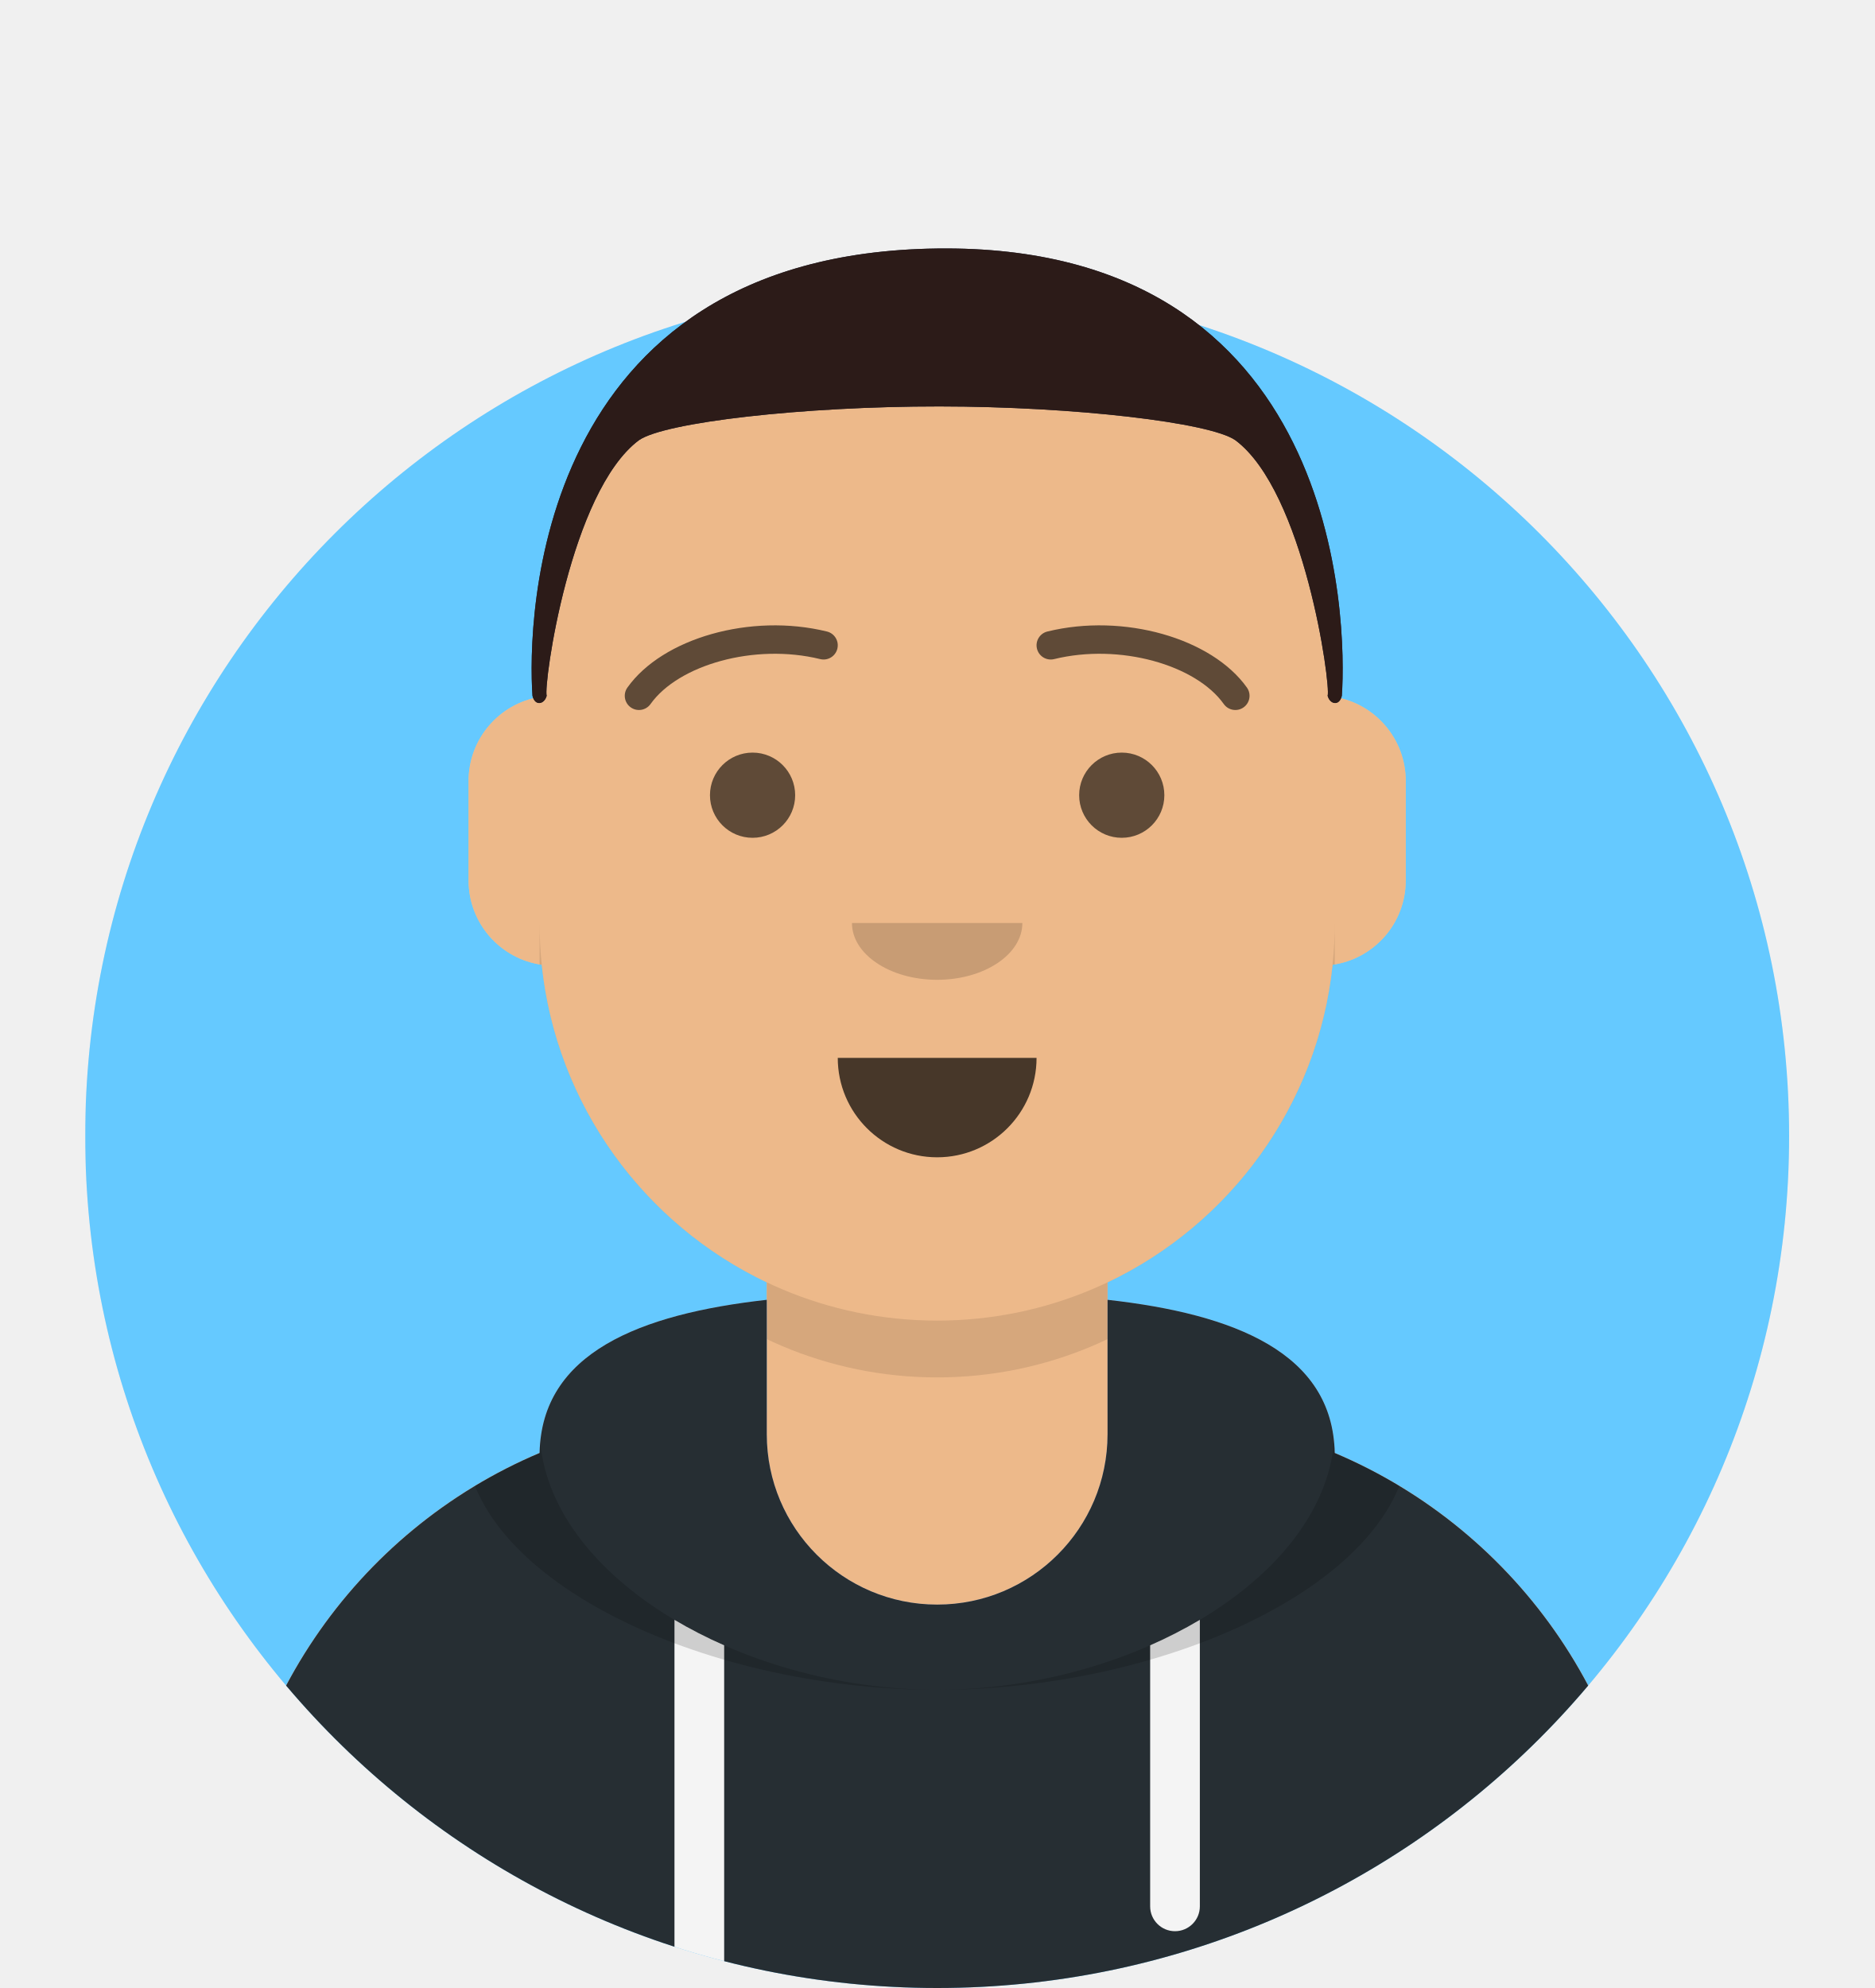
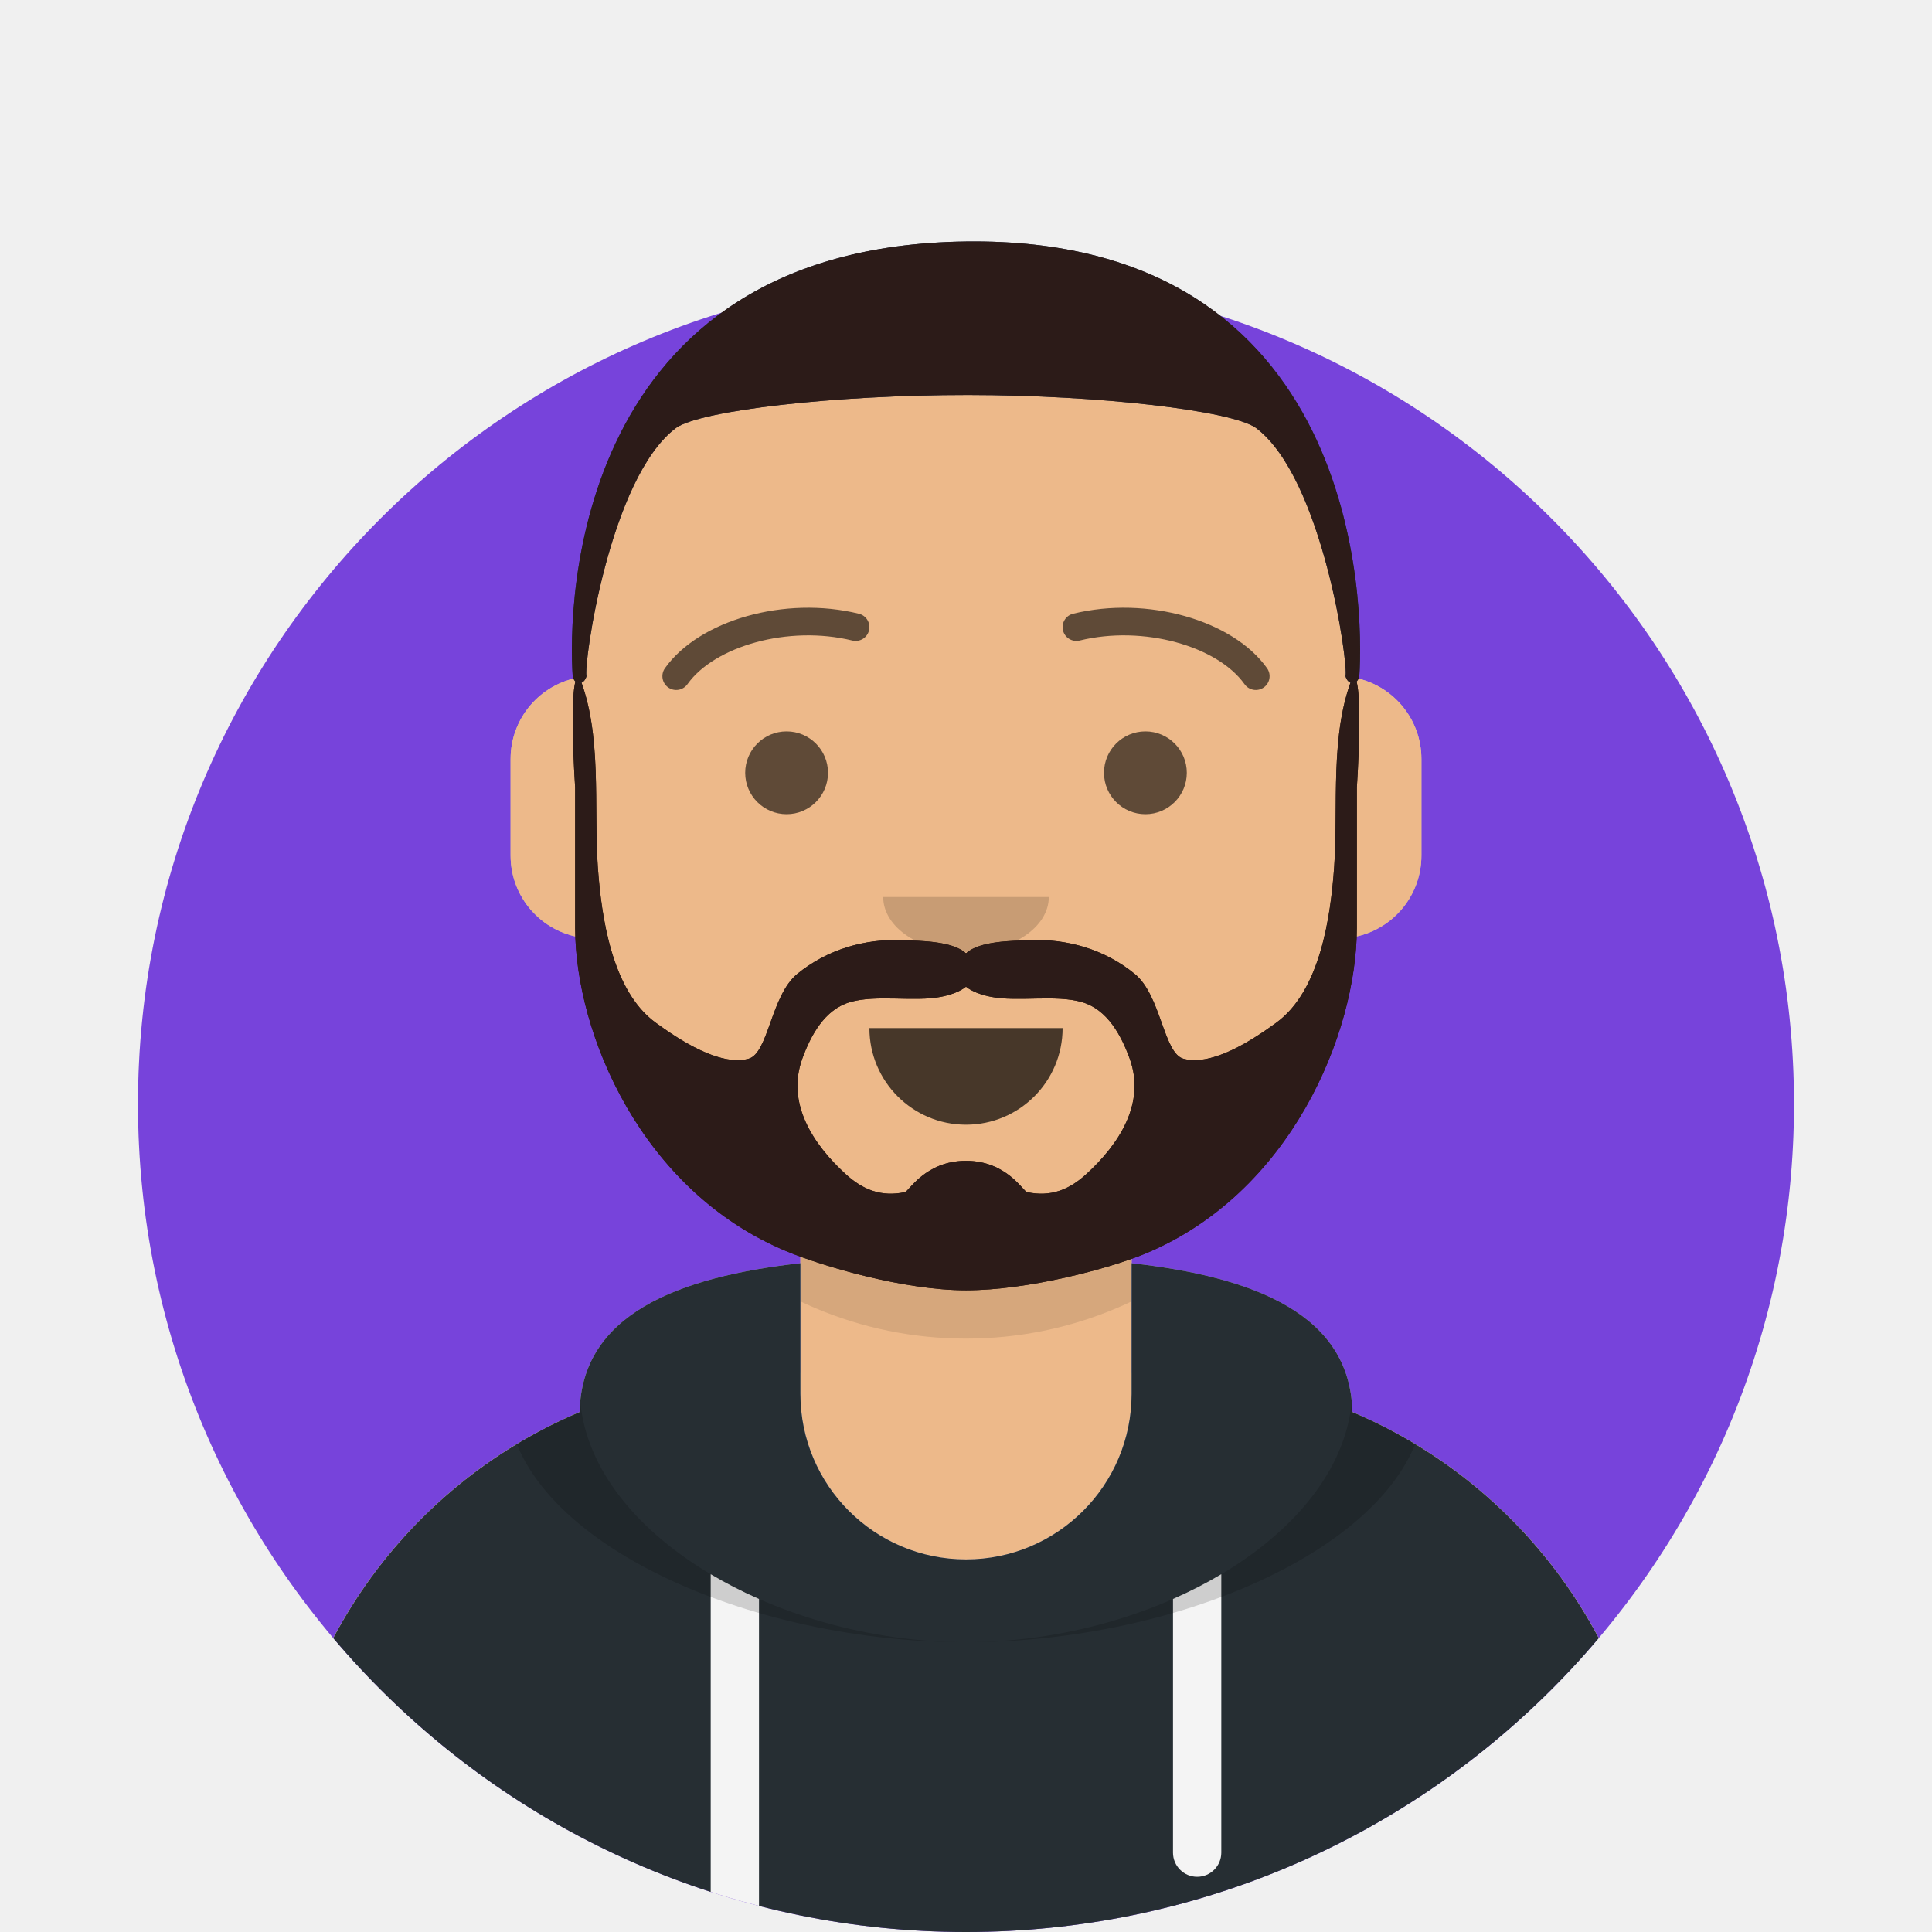
- <svg xmlns="http://www.w3.org/2000/svg" xmlns:xlink="http://www.w3.org/1999/xlink" width="264px" height="280px" viewBox="0 0 264 280" version="1.1">
+ <svg xmlns="http://www.w3.org/2000/svg" xmlns:xlink="http://www.w3.org/1999/xlink" width="80px" height="80px" viewBox="0 0 264 280" version="1.1">
  <defs>
    <circle id="react-path-1" cx="120" cy="120" r="120" />
    <path d="M12,160 C12,226.274 65.726,280 132,280 C198.274,280 252,226.274 252,160 L264,160 L264,-1.42108547e-14 L-3.19744231e-14,-1.42108547e-14 L-3.19744231e-14,160 L12,160 Z" id="react-path-2" />
    <path d="M124,144.611 L124,163 L128,163 L128,163 C167.765,163 200,195.235 200,235 L200,244 L0,244 L0,235 C-4.86974701e-15,195.235 32.235,163 72,163 L72,163 L76,163 L76,144.611 C58.763,136.422 46.372,119.687 44.305,99.881 C38.48,99.058 34,94.052 34,88 L34,74 C34,68.054 38.325,63.118 44,62.166 L44,56 L44,56 C44,25.072 69.072,5.68137151e-15 100,0 L100,0 L100,0 C130.928,-5.68137151e-15 156,25.072 156,56 L156,62.166 C161.675,63.118 166,68.054 166,74 L166,88 C166,94.052 161.52,99.058 155.695,99.881 C153.628,119.687 141.237,136.422 124,144.611 Z" id="react-path-3" />
  </defs>
  <g id="Avataaar" stroke="none" stroke-width="1" fill="none" fill-rule="evenodd">
    <g transform="translate(-825, -1100)" id="Avataaar/Circle">
      <g transform="translate(825, 1100)">
        <g id="Circle" stroke-width="1" fill-rule="evenodd" transform="translate(12, 40)">
          <mask id="react-mask-4" fill="white">
            <use xlink:href="#react-path-1" />
          </mask>
          <use id="Circle-Background" fill="#E6E6E6" xlink:href="#react-path-1" />
-           <g id="Color/Palette/Blue-01" mask="url(#react-mask-4)" fill="#65C9FF">
+           <g id="Color/Palette/Blue-01" mask="url(#react-mask-4)" fill="#7743DB">
            <rect id="🖍Color" x="0" y="0" width="240" height="240" />
          </g>
        </g>
        <mask id="react-mask-5" fill="white">
          <use xlink:href="#react-path-2" />
        </mask>
        <g id="Mask" />
        <g id="Avataaar" stroke-width="1" fill-rule="evenodd" mask="url(#react-mask-5)">
          <g id="Body" transform="translate(32, 36)">
            <mask id="react-mask-6" fill="white">
              <use xlink:href="#react-path-3" />
            </mask>
            <use fill="#D0C6AC" xlink:href="#react-path-3" />
            <g id="Skin/👶🏽-03-Brown" mask="url(#react-mask-6)" fill="#EDB98A">
              <g transform="translate(0, 0)" id="Color">
                <rect x="0" y="0" width="264" height="280" />
              </g>
            </g>
            <path d="M156,79 L156,102 C156,132.928 130.928,158 100,158 C69.072,158 44,132.928 44,102 L44,79 L44,94 C44,124.928 69.072,150 100,150 C130.928,150 156,124.928 156,94 L156,79 Z" id="Neck-Shadow" fill-opacity="0.1" fill="#000000" mask="url(#react-mask-6)" />
          </g>
          <g id="Clothing/Hoodie" transform="translate(0, 170)">
            <defs>
-               <path d="M108,13.071 C90.081,15.076 76.28,20.552 76.004,34.645 C50.146,45.568 32,71.165 32,100.999 L32,100.999 L32,110 L232,110 L232,100.999 C232,71.165 213.854,45.568 187.996,34.645 C187.72,20.552 173.919,15.076 156,13.071 L156,32 L156,32 C156,45.255 145.255,56 132,56 L132,56 C118.745,56 108,45.255 108,32 L108,13.071 Z" id="react-path-211" />
+               <path d="M108,13.071 C90.081,15.076 76.28,20.552 76.004,34.645 C50.146,45.568 32,71.165 32,100.999 L32,100.999 L32,110 L232,110 L232,100.999 C232,71.165 213.854,45.568 187.996,34.645 C187.72,20.552 173.919,15.076 156,13.071 L156,32 L156,32 C156,45.255 145.255,56 132,56 L132,56 C118.745,56 108,45.255 108,32 L108,13.071 Z" id="react-path-61" />
            </defs>
-             <mask id="react-mask-212" fill="white">
-               <use xlink:href="#react-path-211" />
+             <mask id="react-mask-62" fill="white">
+               <use xlink:href="#react-path-61" />
            </mask>
-             <use id="Hoodie" fill="#B7C1DB" fill-rule="evenodd" xlink:href="#react-path-211" />
-             <g id="Color/Palette/Gray-01" mask="url(#react-mask-212)" fill-rule="evenodd" fill="#262E33">
+             <use id="Hoodie" fill="#B7C1DB" fill-rule="evenodd" xlink:href="#react-path-61" />
+             <g id="Color/Palette/Gray-01" mask="url(#react-mask-62)" fill-rule="evenodd" fill="#262E33">
              <rect id="🖍Color" x="0" y="0" width="264" height="110" />
            </g>
-             <path d="M102,61.739 L102,110 L95,110 L95,58.15 C97.204,59.46 99.547,60.661 102,61.739 Z M169,58.15 L169,98.5 C169,100.433 167.433,102 165.5,102 C163.567,102 162,100.433 162,98.5 L162,61.739 C164.453,60.661 166.796,59.46 169,58.15 Z" id="Straps" fill="#F4F4F4" fill-rule="evenodd" mask="url(#react-mask-212)" />
-             <path d="M90.96,12.724 C75.909,15.571 65.5,21.243 65.5,32.308 C65.5,52.02 98.538,68 132,68 C165.462,68 198.5,52.02 198.5,32.308 C198.5,21.243 188.091,15.571 173.04,12.724 C182.125,16.074 188,21.706 188,31.077 C188,51.469 160.179,68 132,68 C103.821,68 76,51.469 76,31.077 C76,21.706 81.875,16.074 90.96,12.724 Z" id="Shadow" fill-opacity="0.16" fill="#000000" fill-rule="evenodd" mask="url(#react-mask-212)" />
+             <path d="M102,61.739 L102,110 L95,110 L95,58.15 C97.204,59.46 99.547,60.661 102,61.739 Z M169,58.15 L169,98.5 C169,100.433 167.433,102 165.5,102 C163.567,102 162,100.433 162,98.5 L162,61.739 C164.453,60.661 166.796,59.46 169,58.15 Z" id="Straps" fill="#F4F4F4" fill-rule="evenodd" mask="url(#react-mask-62)" />
+             <path d="M90.96,12.724 C75.909,15.571 65.5,21.243 65.5,32.308 C65.5,52.02 98.538,68 132,68 C165.462,68 198.5,52.02 198.5,32.308 C198.5,21.243 188.091,15.571 173.04,12.724 C182.125,16.074 188,21.706 188,31.077 C188,51.469 160.179,68 132,68 C103.821,68 76,51.469 76,31.077 C76,21.706 81.875,16.074 90.96,12.724 Z" id="Shadow" fill-opacity="0.16" fill="#000000" fill-rule="evenodd" mask="url(#react-mask-62)" />
          </g>
          <g id="Face" transform="translate(76, 82)" fill="#000000">
            <g id="Mouth/Default" transform="translate(2, 52)" fill-opacity="0.7">
              <path d="M40,15 C40,22.732 46.268,29 54,29 L54,29 C61.732,29 68,22.732 68,15" id="Mouth" />
            </g>
            <g id="Nose/Default" transform="translate(28, 40)" fill-opacity="0.16">
              <path d="M16,8 C16,12.418 21.373,16 28,16 L28,16 C34.627,16 40,12.418 40,8" id="Nose" />
            </g>
            <g id="Eyes/Default-😀" transform="translate(0, 8)" fill-opacity="0.6">
              <circle id="Eye" cx="30" cy="22" r="6" />
              <circle id="Eye" cx="82" cy="22" r="6" />
            </g>
            <g id="Eyebrow/Outline/Default" fill-opacity="0.6">
              <g id="I-Browse" transform="translate(12, 6)">
                <path d="M3.63,11.159 C7.545,5.65 18.278,2.561 27.523,4.831 C28.596,5.095 29.679,4.439 29.942,3.366 C30.206,2.293 29.55,1.21 28.477,0.947 C17.74,-1.69 5.312,1.887 0.37,8.841 C-0.27,9.742 -0.059,10.99 0.841,11.63 C1.742,12.27 2.99,12.059 3.63,11.159 Z" id="Eyebrow" fill-rule="nonzero" />
                <path d="M61.63,11.159 C65.545,5.65 76.278,2.561 85.523,4.831 C86.596,5.095 87.679,4.439 87.942,3.366 C88.206,2.293 87.55,1.21 86.477,0.947 C75.74,-1.69 63.312,1.887 58.37,8.841 C57.73,9.742 57.941,10.99 58.841,11.63 C59.742,12.27 60.99,12.059 61.63,11.159 Z" id="Eyebrow" fill-rule="nonzero" transform="translate(73.00015, 6.039198) scale(-1, 1) translate(-73.00015, -6.039198) " />
              </g>
            </g>
          </g>
          <g id="Top" stroke-width="1" fill-rule="evenodd">
            <defs>
-               <rect id="react-path-160" x="0" y="0" width="264" height="280" />
-               <path d="M1,64 C1.347,65.488 2.673,65.223 3,64 C2.537,62.446 6.296,35.248 16,28 C19.618,25.483 39.008,23.232 58.313,23.246 C77.409,23.259 96.421,25.511 100,28 C109.704,35.248 113.463,62.446 113,64 C113.327,65.223 114.653,65.488 115,64 C115.719,53.702 115,0.274 58,1 C1,1.726 0.281,53.702 1,64 Z" id="react-path-161" />
-               <filter x="-0.8%" y="-2.0%" width="101.5%" height="108.0%" filterUnits="objectBoundingBox" id="react-filter-157">
+               <rect id="react-path-50" x="0" y="0" width="264" height="280" />
+               <path d="M1,64 C1.347,65.488 2.673,65.223 3,64 C2.537,62.446 6.296,35.248 16,28 C19.618,25.483 39.008,23.232 58.313,23.246 C77.409,23.259 96.421,25.511 100,28 C109.704,35.248 113.463,62.446 113,64 C113.327,65.223 114.653,65.488 115,64 C115.719,53.702 115,0.274 58,1 C1,1.726 0.281,53.702 1,64 Z" id="react-path-51" />
+               <filter x="-0.8%" y="-2.0%" width="101.5%" height="108.0%" filterUnits="objectBoundingBox" id="react-filter-47">
                <feOffset dx="0" dy="2" in="SourceAlpha" result="shadowOffsetOuter1" />
                <feColorMatrix values="0 0 0 0 0   0 0 0 0 0   0 0 0 0 0  0 0 0 0.16 0" type="matrix" in="shadowOffsetOuter1" result="shadowMatrixOuter1" />
                <feMerge>
                  <feMergeNode in="shadowMatrixOuter1" />
                  <feMergeNode in="SourceGraphic" />
                </feMerge>
              </filter>
            </defs>
-             <mask id="react-mask-158" fill="white">
-               <use xlink:href="#react-path-160" />
+             <mask id="react-mask-48" fill="white">
+               <use xlink:href="#react-path-50" />
            </mask>
            <g id="Mask" />
-             <g id="Top/Short-Hair/The-Caesar" mask="url(#react-mask-158)">
+             <g id="Top/Short-Hair/The-Caesar" mask="url(#react-mask-48)">
              <g transform="translate(-1, 0)">
+                 <g id="Facial-Hair/Beard-Light" transform="translate(49, 72)">
+                   <defs>
+                     <path d="M101.428,98.169 C98.915,100.463 96.237,101.494 92.853,100.773 C92.271,100.649 89.896,96.235 84,96.235 C78.103,96.235 75.729,100.649 75.147,100.773 C71.762,101.494 69.085,100.463 66.571,98.169 C61.846,93.856 57.917,87.908 60.278,81.419 C61.508,78.037 63.51,74.324 67.151,73.246 C71.038,72.096 76.497,73.244 80.415,72.458 C81.684,72.204 83.071,71.751 84,71 C84.929,71.751 86.316,72.204 87.585,72.458 C91.503,73.244 96.961,72.096 100.849,73.246 C104.49,74.324 106.491,78.037 107.722,81.419 C110.083,87.908 106.154,93.856 101.428,98.169 M140.081,26 C136.671,34.4 137.988,44.858 137.357,53.676 C136.844,60.843 135.337,71.586 128.973,76.215 C125.718,78.582 119.794,82.56 115.542,81.45 C112.615,80.686 112.302,72.29 108.455,69.147 C104.092,65.582 98.643,64.016 93.149,64.258 C90.779,64.362 85.984,64.337 84,66.16 C82.016,64.337 77.222,64.362 74.851,64.258 C69.357,64.016 63.908,65.582 59.545,69.147 C55.698,72.29 55.386,80.686 52.458,81.45 C48.206,82.56 42.282,78.582 39.027,76.215 C32.662,71.586 31.156,60.843 30.643,53.676 C30.012,44.858 31.329,34.4 27.919,26 C26.26,26 27.354,42.129 27.354,42.129 L27.354,62.485 C27.386,77.773 36.935,100.655 58.108,109.393 C63.286,111.53 75.015,115 84,115 C92.985,115 104.714,111.86 109.892,109.723 C131.065,100.986 140.614,77.773 140.646,62.485 L140.646,42.129 C140.646,42.129 141.74,26 140.081,26" id="react-path-53" />
+                   </defs>
+                   <mask id="react-mask-52" fill="white">
+                     <use xlink:href="#react-path-53" />
+                   </mask>
+                   <use id="Lite-Beard" fill="#331B0C" fill-rule="evenodd" xlink:href="#react-path-53" />
+                   <g id="Color/Hair/Brown" mask="url(#react-mask-52)" fill="#2C1B18">
+                     <g transform="translate(-32, 0)" id="Color">
+                       <rect x="0" y="0" width="264" height="244" />
+                     </g>
+                   </g>
+                 </g>
                <g id="Hair" stroke-width="1" fill-rule="evenodd" transform="translate(75, 34)">
-                   <mask id="react-mask-159" fill="white">
-                     <use xlink:href="#react-path-161" />
+                   <mask id="react-mask-49" fill="white">
+                     <use xlink:href="#react-path-51" />
                  </mask>
-                   <use id="Caesar" fill="#28354B" xlink:href="#react-path-161" />
-                   <g id="Skin/👶🏽-03-Brown" mask="url(#react-mask-159)" fill="#2C1B18">
+                   <use id="Caesar" fill="#28354B" xlink:href="#react-path-51" />
+                   <g id="Skin/👶🏽-03-Brown" mask="url(#react-mask-49)" fill="#2C1B18">
                    <g transform="translate(0, 0) " id="Color">
                      <rect x="0" y="0" width="264" height="280" />
                    </g>
                  </g>
                </g>
              </g>
            </g>
          </g>
        </g>
      </g>
    </g>
  </g>
</svg>
